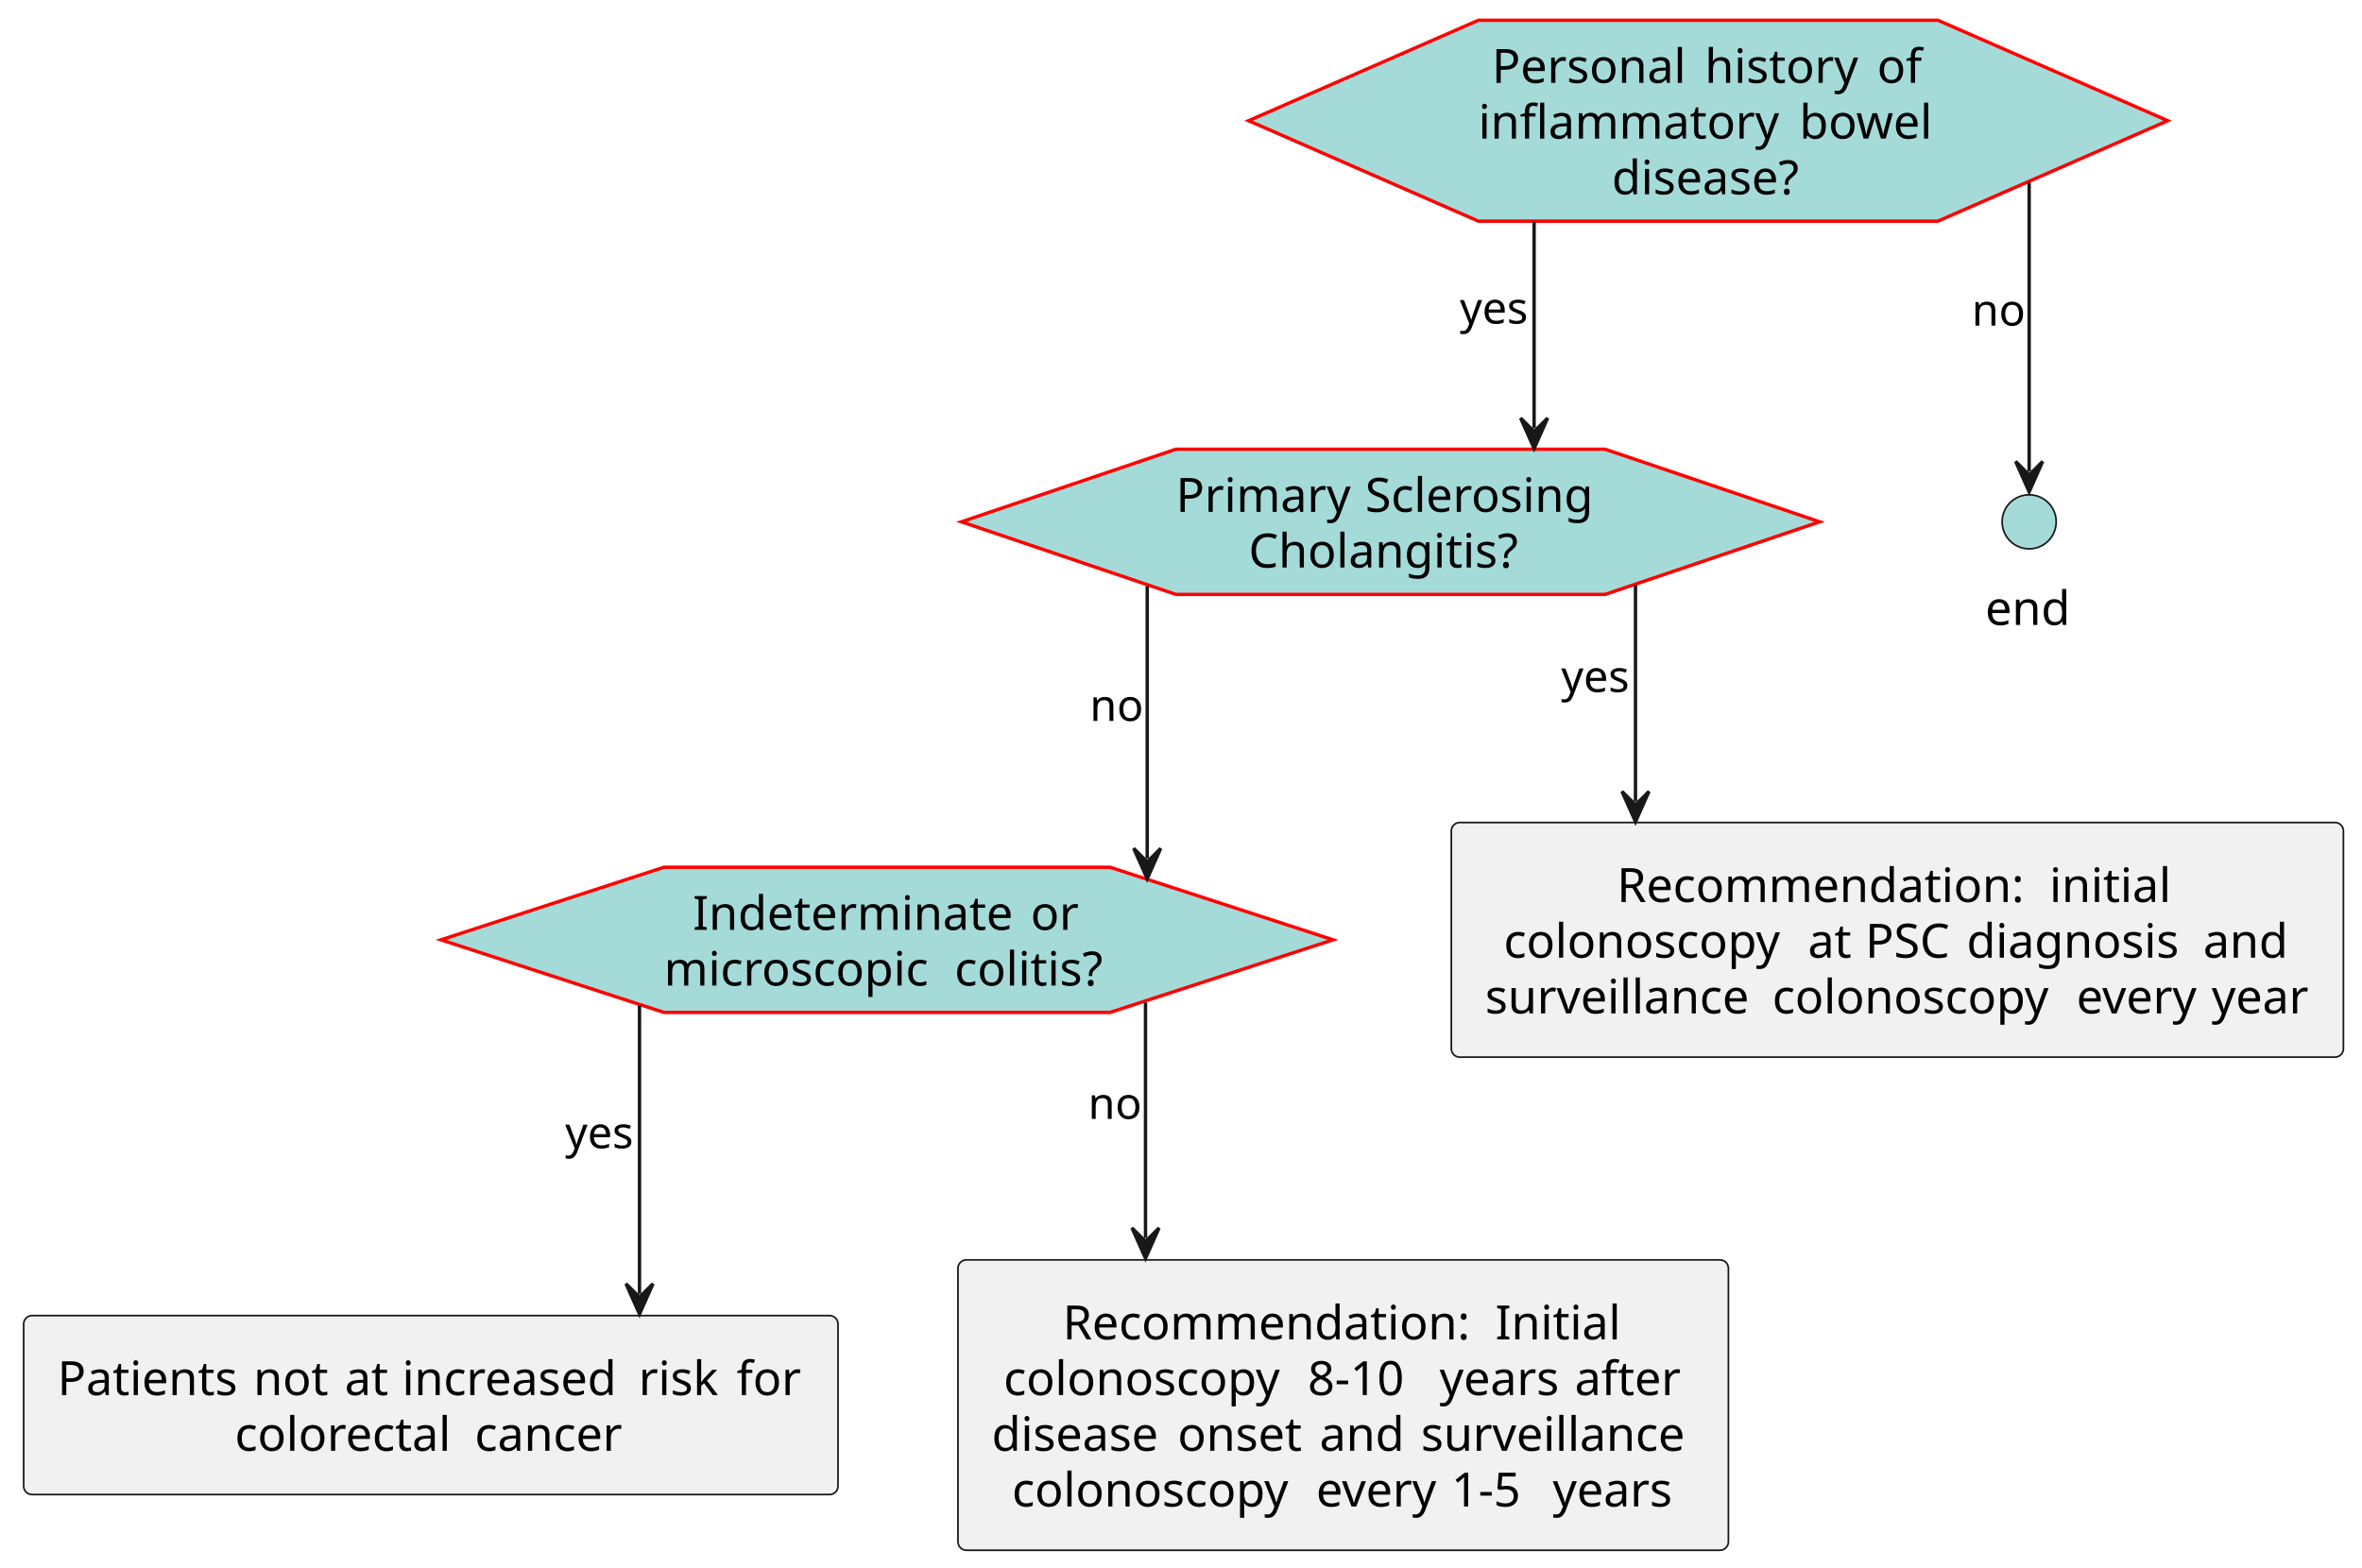
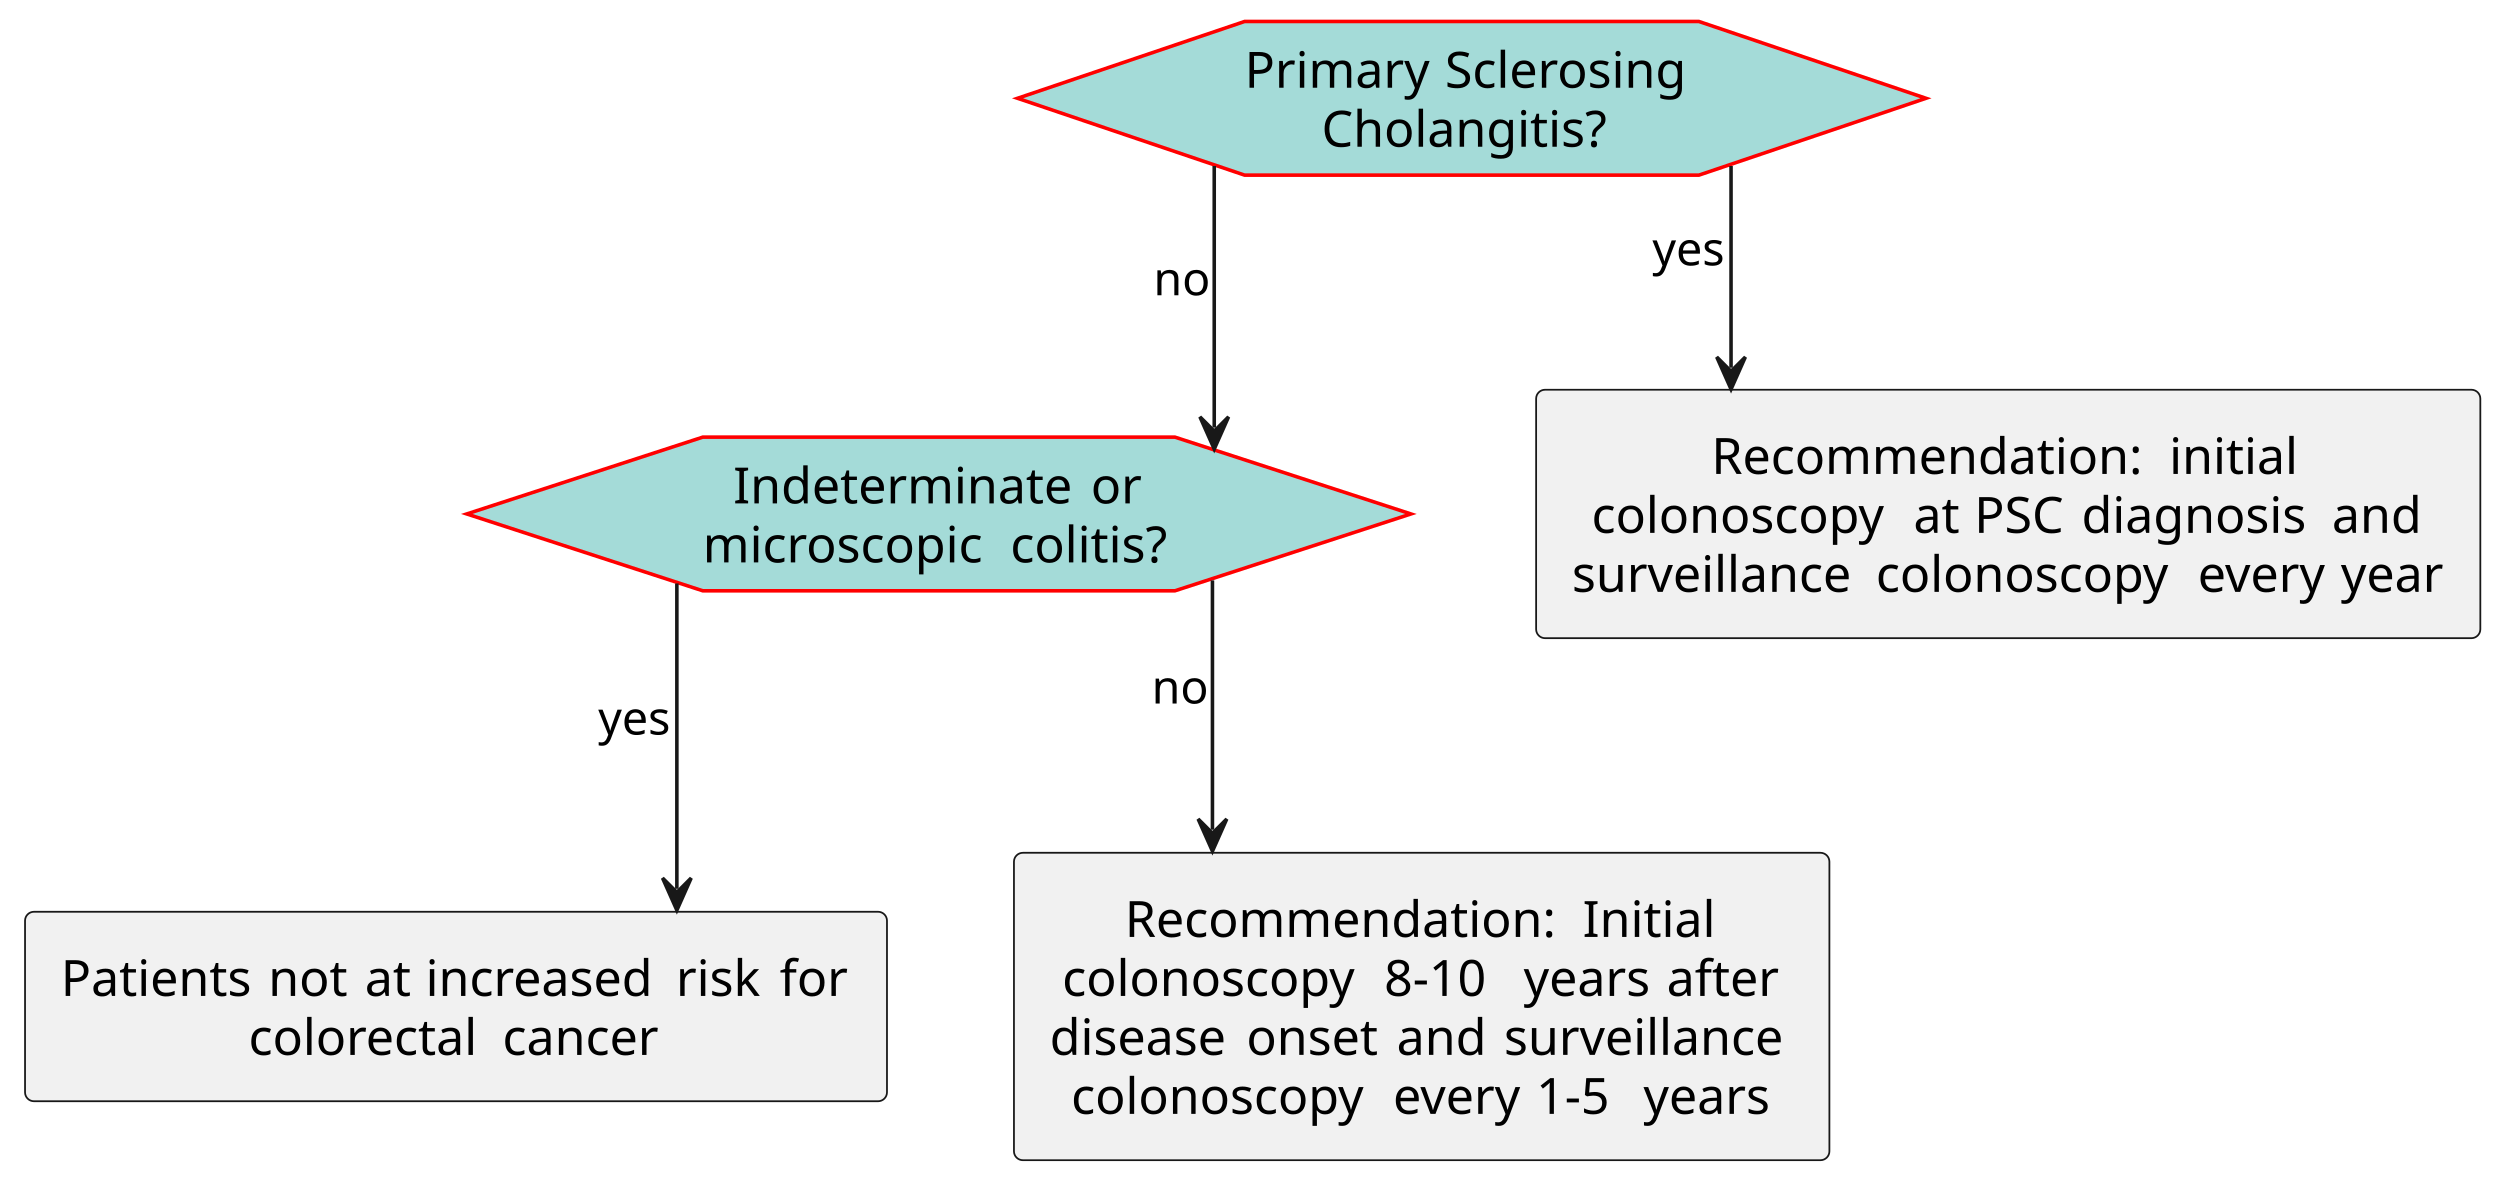
- <svg xmlns="http://www.w3.org/2000/svg" xmlns:xlink="http://www.w3.org/1999/xlink" contentStyleType="text/css" height="464px" preserveAspectRatio="none" style="width:699px;height:464px;background:#FFFFFF;" version="1.1" viewBox="0 0 699 464" width="699px" zoomAndPan="magnify">
+ <svg xmlns="http://www.w3.org/2000/svg" xmlns:xlink="http://www.w3.org/1999/xlink" contentStyleType="text/css" height="330px" preserveAspectRatio="none" style="width:699px;height:330px;background:#FFFFFF;" version="1.1" viewBox="0 0 699 330" width="699px" zoomAndPan="magnify">
  <defs />
  <g>
-     <g id="elem_eve_IBD">
-       <a href="#eve-IBD" target="_top" title="#eve-IBD" xlink:actuate="onRequest" xlink:href="#eve-IBD" xlink:show="new" xlink:title="#eve-IBD" xlink:type="simple">
-         <polygon fill="#A4DBD8" points="641.5,35.73,573.5,6,437.5,6,369.5,35.73,437.5,65.46,573.5,65.46,641.5,35.73" style="stroke:#FF0000;stroke-width:1.0;" />
-         <text fill="#000000" font-family="sans-serif" font-size="14" lengthAdjust="spacing" textLength="59" x="441.5" y="24.535">Personal</text>
-         <text fill="#000000" font-family="sans-serif" font-size="14" lengthAdjust="spacing" textLength="4" x="500.5" y="24.535"> </text>
-         <text fill="#000000" font-family="sans-serif" font-size="14" lengthAdjust="spacing" textLength="47" x="504.5" y="24.535">history</text>
-         <text fill="#000000" font-family="sans-serif" font-size="14" lengthAdjust="spacing" textLength="4" x="551.5" y="24.535"> </text>
-         <text fill="#000000" font-family="sans-serif" font-size="14" lengthAdjust="spacing" textLength="14" x="555.5" y="24.535">of</text>
-         <text fill="#000000" font-family="sans-serif" font-size="14" lengthAdjust="spacing" textLength="91" x="437.5" y="41.023">inflammatory</text>
-         <text fill="#000000" font-family="sans-serif" font-size="14" lengthAdjust="spacing" textLength="4" x="528.5" y="41.023"> </text>
-         <text fill="#000000" font-family="sans-serif" font-size="14" lengthAdjust="spacing" textLength="41" x="532.5" y="41.023">bowel</text>
-         <text fill="#000000" font-family="sans-serif" font-size="14" lengthAdjust="spacing" textLength="57" x="477" y="57.512">disease?</text>
-       </a>
-     </g>
    <g id="elem_eve_PSC">
      <a href="#eve-PSC" target="_top" title="#eve-PSC" xlink:actuate="onRequest" xlink:href="#eve-PSC" xlink:show="new" xlink:title="#eve-PSC" xlink:type="simple">
-         <polygon fill="#A4DBD8" points="538.5,154.46,475,132.97,348,132.97,284.5,154.46,348,175.95,475,175.95,538.5,154.46" style="stroke:#FF0000;stroke-width:1.0;" />
-         <text fill="#000000" font-family="sans-serif" font-size="14" lengthAdjust="spacing" textLength="52" x="348" y="151.505">Primary</text>
-         <text fill="#000000" font-family="sans-serif" font-size="14" lengthAdjust="spacing" textLength="4" x="400" y="151.505"> </text>
-         <text fill="#000000" font-family="sans-serif" font-size="14" lengthAdjust="spacing" textLength="71" x="404" y="151.505">Sclerosing</text>
-         <text fill="#000000" font-family="sans-serif" font-size="14" lengthAdjust="spacing" textLength="84" x="369.5" y="167.993">Cholangitis?</text>
+         <polygon fill="#A4DBD8" points="538.5,27.48,475,6,348,6,284.5,27.48,348,48.97,475,48.97,538.5,27.48" style="stroke:#FF0000;stroke-width:1.0;" />
+         <text fill="#000000" font-family="sans-serif" font-size="14" lengthAdjust="spacing" textLength="52" x="348" y="24.535">Primary</text>
+         <text fill="#000000" font-family="sans-serif" font-size="14" lengthAdjust="spacing" textLength="4" x="400" y="24.535"> </text>
+         <text fill="#000000" font-family="sans-serif" font-size="14" lengthAdjust="spacing" textLength="71" x="404" y="24.535">Sclerosing</text>
+         <text fill="#000000" font-family="sans-serif" font-size="14" lengthAdjust="spacing" textLength="84" x="369.5" y="41.023">Cholangitis?</text>
      </a>
    </g>
    <g id="elem_eve_otherColitis">
      <a href="#eve-otherColitis" target="_top" title="#eve-otherColitis" xlink:actuate="onRequest" xlink:href="#eve-otherColitis" xlink:show="new" xlink:title="#eve-otherColitis" xlink:type="simple">
-         <polygon fill="#A4DBD8" points="394.5,278.19,328.5,256.71,196.5,256.71,130.5,278.19,196.5,299.68,328.5,299.68,394.5,278.19" style="stroke:#FF0000;stroke-width:1.0;" />
-         <text fill="#000000" font-family="sans-serif" font-size="14" lengthAdjust="spacing" textLength="96" x="205" y="275.245">Indeterminate</text>
-         <text fill="#000000" font-family="sans-serif" font-size="14" lengthAdjust="spacing" textLength="4" x="301" y="275.245"> </text>
-         <text fill="#000000" font-family="sans-serif" font-size="14" lengthAdjust="spacing" textLength="15" x="305" y="275.245">or</text>
-         <text fill="#000000" font-family="sans-serif" font-size="14" lengthAdjust="spacing" textLength="82" x="196.5" y="291.733">microscopic</text>
-         <text fill="#000000" font-family="sans-serif" font-size="14" lengthAdjust="spacing" textLength="4" x="278.5" y="291.733"> </text>
-         <text fill="#000000" font-family="sans-serif" font-size="14" lengthAdjust="spacing" textLength="46" x="282.5" y="291.733">colitis?</text>
+         <polygon fill="#A4DBD8" points="394.5,143.7,328.5,122.22,196.5,122.22,130.5,143.7,196.5,165.19,328.5,165.19,394.5,143.7" style="stroke:#FF0000;stroke-width:1.0;" />
+         <text fill="#000000" font-family="sans-serif" font-size="14" lengthAdjust="spacing" textLength="96" x="205" y="140.755">Indeterminate</text>
+         <text fill="#000000" font-family="sans-serif" font-size="14" lengthAdjust="spacing" textLength="4" x="301" y="140.755"> </text>
+         <text fill="#000000" font-family="sans-serif" font-size="14" lengthAdjust="spacing" textLength="15" x="305" y="140.755">or</text>
+         <text fill="#000000" font-family="sans-serif" font-size="14" lengthAdjust="spacing" textLength="82" x="196.5" y="157.243">microscopic</text>
+         <text fill="#000000" font-family="sans-serif" font-size="14" lengthAdjust="spacing" textLength="4" x="278.5" y="157.243"> </text>
+         <text fill="#000000" font-family="sans-serif" font-size="14" lengthAdjust="spacing" textLength="46" x="282.5" y="157.243">colitis?</text>
      </a>
-     </g>
-     <g id="elem_end_1">
-       <ellipse cx="600.5" cy="154.46" fill="#A4DBD8" rx="8" ry="8" style="stroke:#181818;stroke-width:0.5;" />
-       <text fill="#000000" font-family="sans-serif" font-size="14" lengthAdjust="spacing" textLength="26" x="587.5" y="184.995">end</text>
    </g>
    <g id="elem_act_PSCSurveillance">
      <a href="#act-PSCSurveillance" target="_top" title="#act-PSCSurveillance" xlink:actuate="onRequest" xlink:href="#act-PSCSurveillance" xlink:show="new" xlink:title="#act-PSCSurveillance" xlink:type="simple">
-         <rect fill="#F1F1F1" height="69.465" rx="2.5" ry="2.5" style="stroke:#181818;stroke-width:0.5;" width="264" x="429.5" y="243.46" />
-         <text fill="#000000" font-family="sans-serif" font-size="14" lengthAdjust="spacing" textLength="124" x="478.5" y="266.995">Recommendation:</text>
-         <text fill="#000000" font-family="sans-serif" font-size="14" lengthAdjust="spacing" textLength="4" x="602.5" y="266.995"> </text>
-         <text fill="#000000" font-family="sans-serif" font-size="14" lengthAdjust="spacing" textLength="38" x="606.5" y="266.995">initial</text>
-         <text fill="#000000" font-family="sans-serif" font-size="14" lengthAdjust="spacing" textLength="86" x="445" y="283.483">colonoscopy</text>
-         <text fill="#000000" font-family="sans-serif" font-size="14" lengthAdjust="spacing" textLength="4" x="531" y="283.483"> </text>
-         <text fill="#000000" font-family="sans-serif" font-size="14" lengthAdjust="spacing" textLength="13" x="535" y="283.483">at</text>
-         <text fill="#000000" font-family="sans-serif" font-size="14" lengthAdjust="spacing" textLength="4" x="548" y="283.483"> </text>
-         <text fill="#000000" font-family="sans-serif" font-size="14" lengthAdjust="spacing" textLength="26" x="552" y="283.483">PSC</text>
-         <text fill="#000000" font-family="sans-serif" font-size="14" lengthAdjust="spacing" textLength="4" x="578" y="283.483"> </text>
-         <text fill="#000000" font-family="sans-serif" font-size="14" lengthAdjust="spacing" textLength="66" x="582" y="283.483">diagnosis</text>
-         <text fill="#000000" font-family="sans-serif" font-size="14" lengthAdjust="spacing" textLength="4" x="648" y="283.483"> </text>
-         <text fill="#000000" font-family="sans-serif" font-size="14" lengthAdjust="spacing" textLength="26" x="652" y="283.483">and</text>
-         <text fill="#000000" font-family="sans-serif" font-size="14" lengthAdjust="spacing" textLength="81" x="439.5" y="299.972">surveillance</text>
-         <text fill="#000000" font-family="sans-serif" font-size="14" lengthAdjust="spacing" textLength="4" x="520.5" y="299.972"> </text>
-         <text fill="#000000" font-family="sans-serif" font-size="14" lengthAdjust="spacing" textLength="86" x="524.5" y="299.972">colonoscopy</text>
-         <text fill="#000000" font-family="sans-serif" font-size="14" lengthAdjust="spacing" textLength="4" x="610.5" y="299.972"> </text>
-         <text fill="#000000" font-family="sans-serif" font-size="14" lengthAdjust="spacing" textLength="36" x="614.5" y="299.972">every</text>
-         <text fill="#000000" font-family="sans-serif" font-size="14" lengthAdjust="spacing" textLength="4" x="650.5" y="299.972"> </text>
-         <text fill="#000000" font-family="sans-serif" font-size="14" lengthAdjust="spacing" textLength="29" x="654.5" y="299.972">year</text>
+         <rect fill="#F1F1F1" height="69.465" rx="2.5" ry="2.5" style="stroke:#181818;stroke-width:0.5;" width="264" x="429.5" y="108.97" />
+         <text fill="#000000" font-family="sans-serif" font-size="14" lengthAdjust="spacing" textLength="124" x="478.5" y="132.505">Recommendation:</text>
+         <text fill="#000000" font-family="sans-serif" font-size="14" lengthAdjust="spacing" textLength="4" x="602.5" y="132.505"> </text>
+         <text fill="#000000" font-family="sans-serif" font-size="14" lengthAdjust="spacing" textLength="38" x="606.5" y="132.505">initial</text>
+         <text fill="#000000" font-family="sans-serif" font-size="14" lengthAdjust="spacing" textLength="86" x="445" y="148.993">colonoscopy</text>
+         <text fill="#000000" font-family="sans-serif" font-size="14" lengthAdjust="spacing" textLength="4" x="531" y="148.993"> </text>
+         <text fill="#000000" font-family="sans-serif" font-size="14" lengthAdjust="spacing" textLength="13" x="535" y="148.993">at</text>
+         <text fill="#000000" font-family="sans-serif" font-size="14" lengthAdjust="spacing" textLength="4" x="548" y="148.993"> </text>
+         <text fill="#000000" font-family="sans-serif" font-size="14" lengthAdjust="spacing" textLength="26" x="552" y="148.993">PSC</text>
+         <text fill="#000000" font-family="sans-serif" font-size="14" lengthAdjust="spacing" textLength="4" x="578" y="148.993"> </text>
+         <text fill="#000000" font-family="sans-serif" font-size="14" lengthAdjust="spacing" textLength="66" x="582" y="148.993">diagnosis</text>
+         <text fill="#000000" font-family="sans-serif" font-size="14" lengthAdjust="spacing" textLength="4" x="648" y="148.993"> </text>
+         <text fill="#000000" font-family="sans-serif" font-size="14" lengthAdjust="spacing" textLength="26" x="652" y="148.993">and</text>
+         <text fill="#000000" font-family="sans-serif" font-size="14" lengthAdjust="spacing" textLength="81" x="439.5" y="165.482">surveillance</text>
+         <text fill="#000000" font-family="sans-serif" font-size="14" lengthAdjust="spacing" textLength="4" x="520.5" y="165.482"> </text>
+         <text fill="#000000" font-family="sans-serif" font-size="14" lengthAdjust="spacing" textLength="86" x="524.5" y="165.482">colonoscopy</text>
+         <text fill="#000000" font-family="sans-serif" font-size="14" lengthAdjust="spacing" textLength="4" x="610.5" y="165.482"> </text>
+         <text fill="#000000" font-family="sans-serif" font-size="14" lengthAdjust="spacing" textLength="36" x="614.5" y="165.482">every</text>
+         <text fill="#000000" font-family="sans-serif" font-size="14" lengthAdjust="spacing" textLength="4" x="650.5" y="165.482"> </text>
+         <text fill="#000000" font-family="sans-serif" font-size="14" lengthAdjust="spacing" textLength="29" x="654.5" y="165.482">year</text>
      </a>
    </g>
    <g id="elem_act_avgRisk">
      <a href="#act-avgRisk" target="_top" title="#act-avgRisk" xlink:actuate="onRequest" xlink:href="#act-avgRisk" xlink:show="new" xlink:title="#act-avgRisk" xlink:type="simple">
-         <rect fill="#F1F1F1" height="52.977" rx="2.5" ry="2.5" style="stroke:#181818;stroke-width:0.5;" width="241" x="7" y="389.42" />
-         <text fill="#000000" font-family="sans-serif" font-size="14" lengthAdjust="spacing" textLength="54" x="17" y="412.955">Patients</text>
-         <text fill="#000000" font-family="sans-serif" font-size="14" lengthAdjust="spacing" textLength="4" x="71" y="412.955"> </text>
-         <text fill="#000000" font-family="sans-serif" font-size="14" lengthAdjust="spacing" textLength="23" x="75" y="412.955">not</text>
-         <text fill="#000000" font-family="sans-serif" font-size="14" lengthAdjust="spacing" textLength="4" x="98" y="412.955"> </text>
-         <text fill="#000000" font-family="sans-serif" font-size="14" lengthAdjust="spacing" textLength="13" x="102" y="412.955">at</text>
-         <text fill="#000000" font-family="sans-serif" font-size="14" lengthAdjust="spacing" textLength="4" x="115" y="412.955"> </text>
-         <text fill="#000000" font-family="sans-serif" font-size="14" lengthAdjust="spacing" textLength="66" x="119" y="412.955">increased</text>
-         <text fill="#000000" font-family="sans-serif" font-size="14" lengthAdjust="spacing" textLength="4" x="185" y="412.955"> </text>
-         <text fill="#000000" font-family="sans-serif" font-size="14" lengthAdjust="spacing" textLength="25" x="189" y="412.955">risk</text>
-         <text fill="#000000" font-family="sans-serif" font-size="14" lengthAdjust="spacing" textLength="4" x="214" y="412.955"> </text>
-         <text fill="#000000" font-family="sans-serif" font-size="14" lengthAdjust="spacing" textLength="20" x="218" y="412.955">for</text>
-         <text fill="#000000" font-family="sans-serif" font-size="14" lengthAdjust="spacing" textLength="67" x="69.5" y="429.443">colorectal</text>
-         <text fill="#000000" font-family="sans-serif" font-size="14" lengthAdjust="spacing" textLength="4" x="136.5" y="429.443"> </text>
-         <text fill="#000000" font-family="sans-serif" font-size="14" lengthAdjust="spacing" textLength="45" x="140.5" y="429.443">cancer</text>
+         <rect fill="#F1F1F1" height="52.977" rx="2.5" ry="2.5" style="stroke:#181818;stroke-width:0.5;" width="241" x="7" y="254.93" />
+         <text fill="#000000" font-family="sans-serif" font-size="14" lengthAdjust="spacing" textLength="54" x="17" y="278.465">Patients</text>
+         <text fill="#000000" font-family="sans-serif" font-size="14" lengthAdjust="spacing" textLength="4" x="71" y="278.465"> </text>
+         <text fill="#000000" font-family="sans-serif" font-size="14" lengthAdjust="spacing" textLength="23" x="75" y="278.465">not</text>
+         <text fill="#000000" font-family="sans-serif" font-size="14" lengthAdjust="spacing" textLength="4" x="98" y="278.465"> </text>
+         <text fill="#000000" font-family="sans-serif" font-size="14" lengthAdjust="spacing" textLength="13" x="102" y="278.465">at</text>
+         <text fill="#000000" font-family="sans-serif" font-size="14" lengthAdjust="spacing" textLength="4" x="115" y="278.465"> </text>
+         <text fill="#000000" font-family="sans-serif" font-size="14" lengthAdjust="spacing" textLength="66" x="119" y="278.465">increased</text>
+         <text fill="#000000" font-family="sans-serif" font-size="14" lengthAdjust="spacing" textLength="4" x="185" y="278.465"> </text>
+         <text fill="#000000" font-family="sans-serif" font-size="14" lengthAdjust="spacing" textLength="25" x="189" y="278.465">risk</text>
+         <text fill="#000000" font-family="sans-serif" font-size="14" lengthAdjust="spacing" textLength="4" x="214" y="278.465"> </text>
+         <text fill="#000000" font-family="sans-serif" font-size="14" lengthAdjust="spacing" textLength="20" x="218" y="278.465">for</text>
+         <text fill="#000000" font-family="sans-serif" font-size="14" lengthAdjust="spacing" textLength="67" x="69.5" y="294.953">colorectal</text>
+         <text fill="#000000" font-family="sans-serif" font-size="14" lengthAdjust="spacing" textLength="4" x="136.5" y="294.953"> </text>
+         <text fill="#000000" font-family="sans-serif" font-size="14" lengthAdjust="spacing" textLength="45" x="140.5" y="294.953">cancer</text>
      </a>
    </g>
    <g id="elem_act_IBDSurveillance">
      <a href="#act-IBDSurveillance" target="_top" title="#act-IBDSurveillance" xlink:actuate="onRequest" xlink:href="#act-IBDSurveillance" xlink:show="new" xlink:title="#act-IBDSurveillance" xlink:type="simple">
-         <rect fill="#F1F1F1" height="85.953" rx="2.5" ry="2.5" style="stroke:#181818;stroke-width:0.5;" width="228" x="283.5" y="372.93" />
-         <text fill="#000000" font-family="sans-serif" font-size="14" lengthAdjust="spacing" textLength="124" x="314.5" y="396.465">Recommendation:</text>
-         <text fill="#000000" font-family="sans-serif" font-size="14" lengthAdjust="spacing" textLength="4" x="438.5" y="396.465"> </text>
-         <text fill="#000000" font-family="sans-serif" font-size="14" lengthAdjust="spacing" textLength="38" x="442.5" y="396.465">Initial</text>
-         <text fill="#000000" font-family="sans-serif" font-size="14" lengthAdjust="spacing" textLength="86" x="297" y="412.953">colonoscopy</text>
-         <text fill="#000000" font-family="sans-serif" font-size="14" lengthAdjust="spacing" textLength="4" x="383" y="412.953"> </text>
-         <text fill="#000000" font-family="sans-serif" font-size="14" lengthAdjust="spacing" textLength="35" x="387" y="412.953">8-10</text>
-         <text fill="#000000" font-family="sans-serif" font-size="14" lengthAdjust="spacing" textLength="4" x="422" y="412.953"> </text>
-         <text fill="#000000" font-family="sans-serif" font-size="14" lengthAdjust="spacing" textLength="36" x="426" y="412.953">years</text>
-         <text fill="#000000" font-family="sans-serif" font-size="14" lengthAdjust="spacing" textLength="4" x="462" y="412.953"> </text>
-         <text fill="#000000" font-family="sans-serif" font-size="14" lengthAdjust="spacing" textLength="32" x="466" y="412.953">after</text>
-         <text fill="#000000" font-family="sans-serif" font-size="14" lengthAdjust="spacing" textLength="51" x="293.5" y="429.442">disease</text>
-         <text fill="#000000" font-family="sans-serif" font-size="14" lengthAdjust="spacing" textLength="4" x="344.5" y="429.442"> </text>
-         <text fill="#000000" font-family="sans-serif" font-size="14" lengthAdjust="spacing" textLength="38" x="348.5" y="429.442">onset</text>
-         <text fill="#000000" font-family="sans-serif" font-size="14" lengthAdjust="spacing" textLength="4" x="386.5" y="429.442"> </text>
-         <text fill="#000000" font-family="sans-serif" font-size="14" lengthAdjust="spacing" textLength="26" x="390.5" y="429.442">and</text>
-         <text fill="#000000" font-family="sans-serif" font-size="14" lengthAdjust="spacing" textLength="4" x="416.5" y="429.442"> </text>
-         <text fill="#000000" font-family="sans-serif" font-size="14" lengthAdjust="spacing" textLength="81" x="420.5" y="429.442">surveillance</text>
-         <text fill="#000000" font-family="sans-serif" font-size="14" lengthAdjust="spacing" textLength="86" x="299.5" y="445.93">colonoscopy</text>
-         <text fill="#000000" font-family="sans-serif" font-size="14" lengthAdjust="spacing" textLength="4" x="385.5" y="445.93"> </text>
-         <text fill="#000000" font-family="sans-serif" font-size="14" lengthAdjust="spacing" textLength="36" x="389.5" y="445.93">every</text>
-         <text fill="#000000" font-family="sans-serif" font-size="14" lengthAdjust="spacing" textLength="4" x="425.5" y="445.93"> </text>
-         <text fill="#000000" font-family="sans-serif" font-size="14" lengthAdjust="spacing" textLength="26" x="429.5" y="445.93">1-5</text>
-         <text fill="#000000" font-family="sans-serif" font-size="14" lengthAdjust="spacing" textLength="4" x="455.5" y="445.93"> </text>
-         <text fill="#000000" font-family="sans-serif" font-size="14" lengthAdjust="spacing" textLength="36" x="459.5" y="445.93">years</text>
+         <rect fill="#F1F1F1" height="85.953" rx="2.5" ry="2.5" style="stroke:#181818;stroke-width:0.5;" width="228" x="283.5" y="238.44" />
+         <text fill="#000000" font-family="sans-serif" font-size="14" lengthAdjust="spacing" textLength="124" x="314.5" y="261.975">Recommendation:</text>
+         <text fill="#000000" font-family="sans-serif" font-size="14" lengthAdjust="spacing" textLength="4" x="438.5" y="261.975"> </text>
+         <text fill="#000000" font-family="sans-serif" font-size="14" lengthAdjust="spacing" textLength="38" x="442.5" y="261.975">Initial</text>
+         <text fill="#000000" font-family="sans-serif" font-size="14" lengthAdjust="spacing" textLength="86" x="297" y="278.463">colonoscopy</text>
+         <text fill="#000000" font-family="sans-serif" font-size="14" lengthAdjust="spacing" textLength="4" x="383" y="278.463"> </text>
+         <text fill="#000000" font-family="sans-serif" font-size="14" lengthAdjust="spacing" textLength="35" x="387" y="278.463">8-10</text>
+         <text fill="#000000" font-family="sans-serif" font-size="14" lengthAdjust="spacing" textLength="4" x="422" y="278.463"> </text>
+         <text fill="#000000" font-family="sans-serif" font-size="14" lengthAdjust="spacing" textLength="36" x="426" y="278.463">years</text>
+         <text fill="#000000" font-family="sans-serif" font-size="14" lengthAdjust="spacing" textLength="4" x="462" y="278.463"> </text>
+         <text fill="#000000" font-family="sans-serif" font-size="14" lengthAdjust="spacing" textLength="32" x="466" y="278.463">after</text>
+         <text fill="#000000" font-family="sans-serif" font-size="14" lengthAdjust="spacing" textLength="51" x="293.5" y="294.952">disease</text>
+         <text fill="#000000" font-family="sans-serif" font-size="14" lengthAdjust="spacing" textLength="4" x="344.5" y="294.952"> </text>
+         <text fill="#000000" font-family="sans-serif" font-size="14" lengthAdjust="spacing" textLength="38" x="348.5" y="294.952">onset</text>
+         <text fill="#000000" font-family="sans-serif" font-size="14" lengthAdjust="spacing" textLength="4" x="386.5" y="294.952"> </text>
+         <text fill="#000000" font-family="sans-serif" font-size="14" lengthAdjust="spacing" textLength="26" x="390.5" y="294.952">and</text>
+         <text fill="#000000" font-family="sans-serif" font-size="14" lengthAdjust="spacing" textLength="4" x="416.5" y="294.952"> </text>
+         <text fill="#000000" font-family="sans-serif" font-size="14" lengthAdjust="spacing" textLength="81" x="420.5" y="294.952">surveillance</text>
+         <text fill="#000000" font-family="sans-serif" font-size="14" lengthAdjust="spacing" textLength="86" x="299.5" y="311.44">colonoscopy</text>
+         <text fill="#000000" font-family="sans-serif" font-size="14" lengthAdjust="spacing" textLength="4" x="385.5" y="311.44"> </text>
+         <text fill="#000000" font-family="sans-serif" font-size="14" lengthAdjust="spacing" textLength="36" x="389.5" y="311.44">every</text>
+         <text fill="#000000" font-family="sans-serif" font-size="14" lengthAdjust="spacing" textLength="4" x="425.5" y="311.44"> </text>
+         <text fill="#000000" font-family="sans-serif" font-size="14" lengthAdjust="spacing" textLength="26" x="429.5" y="311.44">1-5</text>
+         <text fill="#000000" font-family="sans-serif" font-size="14" lengthAdjust="spacing" textLength="4" x="455.5" y="311.44"> </text>
+         <text fill="#000000" font-family="sans-serif" font-size="14" lengthAdjust="spacing" textLength="36" x="459.5" y="311.44">years</text>
      </a>
    </g>
-     <g id="link_eve_IBD_eve_PSC">
-       <path d="M454,65.69 C454,86.58 454,107.95 454,126.75 " fill="none" id="eve_IBD-to-eve_PSC" style="stroke:#181818;stroke-width:1.0;" />
-       <polygon fill="#181818" points="454,132.75,458,123.75,454,127.75,450,123.75,454,132.75" style="stroke:#181818;stroke-width:1.0;" />
-       <text fill="#000000" font-family="sans-serif" font-size="13" lengthAdjust="spacing" textLength="21" x="432" y="95.788">yes</text>
-     </g>
-     <g id="link_eve_IBD_end_1">
-       <path d="M600.5,54.02 C600.5,79.91 600.5,120.24 600.5,139.59 " fill="none" id="eve_IBD-to-end_1" style="stroke:#181818;stroke-width:1.0;" />
-       <polygon fill="#181818" points="600.5,145.59,604.5,136.59,600.5,140.59,596.5,136.59,600.5,145.59" style="stroke:#181818;stroke-width:1.0;" />
-       <text fill="#000000" font-family="sans-serif" font-size="13" lengthAdjust="spacing" textLength="16" x="583.5" y="96.378">no</text>
-     </g>
    <g id="link_eve_PSC_act_PSCSurveillance">
-       <path d="M484,173.25 C484,191.78 484,214.53 484,237.26 " fill="none" id="eve_PSC-to-act_PSCSurveillance" style="stroke:#181818;stroke-width:1.0;" />
-       <polygon fill="#181818" points="484,243.26,488,234.26,484,238.26,480,234.26,484,243.26" style="stroke:#181818;stroke-width:1.0;" />
-       <text fill="#000000" font-family="sans-serif" font-size="13" lengthAdjust="spacing" textLength="21" x="462" y="204.828">yes</text>
+       <path d="M484,46.42 C484,63.27 484,82.35 484,102.82 " fill="none" id="eve_PSC-to-act_PSCSurveillance" style="stroke:#181818;stroke-width:1.0;" />
+       <polygon fill="#181818" points="484,108.82,488,99.82,484,103.82,480,99.82,484,108.82" style="stroke:#181818;stroke-width:1.0;" />
+       <text fill="#000000" font-family="sans-serif" font-size="13" lengthAdjust="spacing" textLength="21" x="462" y="74.188">yes</text>
    </g>
    <g id="link_eve_PSC_eve_otherColitis">
-       <path d="M339.5,173.52 C339.5,197.11 339.5,230.99 339.5,254.12 " fill="none" id="eve_PSC-to-eve_otherColitis" style="stroke:#181818;stroke-width:1.0;" />
-       <polygon fill="#181818" points="339.5,260.12,343.5,251.12,339.5,255.12,335.5,251.12,339.5,260.12" style="stroke:#181818;stroke-width:1.0;" />
-       <text fill="#000000" font-family="sans-serif" font-size="13" lengthAdjust="spacing" textLength="16" x="322.5" y="213.388">no</text>
+       <path d="M339.5,46.42 C339.5,68.28 339.5,98.01 339.5,119.55 " fill="none" id="eve_PSC-to-eve_otherColitis" style="stroke:#181818;stroke-width:1.0;" />
+       <polygon fill="#181818" points="339.5,125.55,343.5,116.55,339.5,120.55,335.5,116.55,339.5,125.55" style="stroke:#181818;stroke-width:1.0;" />
+       <text fill="#000000" font-family="sans-serif" font-size="13" lengthAdjust="spacing" textLength="16" x="322.5" y="82.548">no</text>
    </g>
    <g id="link_eve_otherColitis_act_avgRisk">
-       <path d="M189.25,297.63 C189.25,321.51 189.25,356.13 189.25,382.99 " fill="none" id="eve_otherColitis-to-act_avgRisk" style="stroke:#181818;stroke-width:1.0;" />
-       <polygon fill="#181818" points="189.25,388.99,193.25,379.99,189.25,383.99,185.25,379.99,189.25,388.99" style="stroke:#181818;stroke-width:1.0;" />
-       <text fill="#000000" font-family="sans-serif" font-size="13" lengthAdjust="spacing" textLength="21" x="167.25" y="339.878">yes</text>
+       <path d="M189.25,163.14 C189.25,187.02 189.25,221.64 189.25,248.5 " fill="none" id="eve_otherColitis-to-act_avgRisk" style="stroke:#181818;stroke-width:1.0;" />
+       <polygon fill="#181818" points="189.25,254.5,193.25,245.5,189.25,249.5,185.25,245.5,189.25,254.5" style="stroke:#181818;stroke-width:1.0;" />
+       <text fill="#000000" font-family="sans-serif" font-size="13" lengthAdjust="spacing" textLength="21" x="167.25" y="205.388">yes</text>
    </g>
    <g id="link_eve_otherColitis_act_IBDSurveillance">
-       <path d="M339,296.77 C339,316.07 339,340.98 339,366.48 " fill="none" id="eve_otherColitis-to-act_IBDSurveillance" style="stroke:#181818;stroke-width:1.0;" />
-       <polygon fill="#181818" points="339,372.48,343,363.48,339,367.48,335,363.48,339,372.48" style="stroke:#181818;stroke-width:1.0;" />
-       <text fill="#000000" font-family="sans-serif" font-size="13" lengthAdjust="spacing" textLength="16" x="322" y="331.188">no</text>
+       <path d="M339,162.28 C339,181.58 339,206.49 339,231.99 " fill="none" id="eve_otherColitis-to-act_IBDSurveillance" style="stroke:#181818;stroke-width:1.0;" />
+       <polygon fill="#181818" points="339,237.99,343,228.99,339,232.99,335,228.99,339,237.99" style="stroke:#181818;stroke-width:1.0;" />
+       <text fill="#000000" font-family="sans-serif" font-size="13" lengthAdjust="spacing" textLength="16" x="322" y="196.698">no</text>
    </g>
  </g>
</svg>
